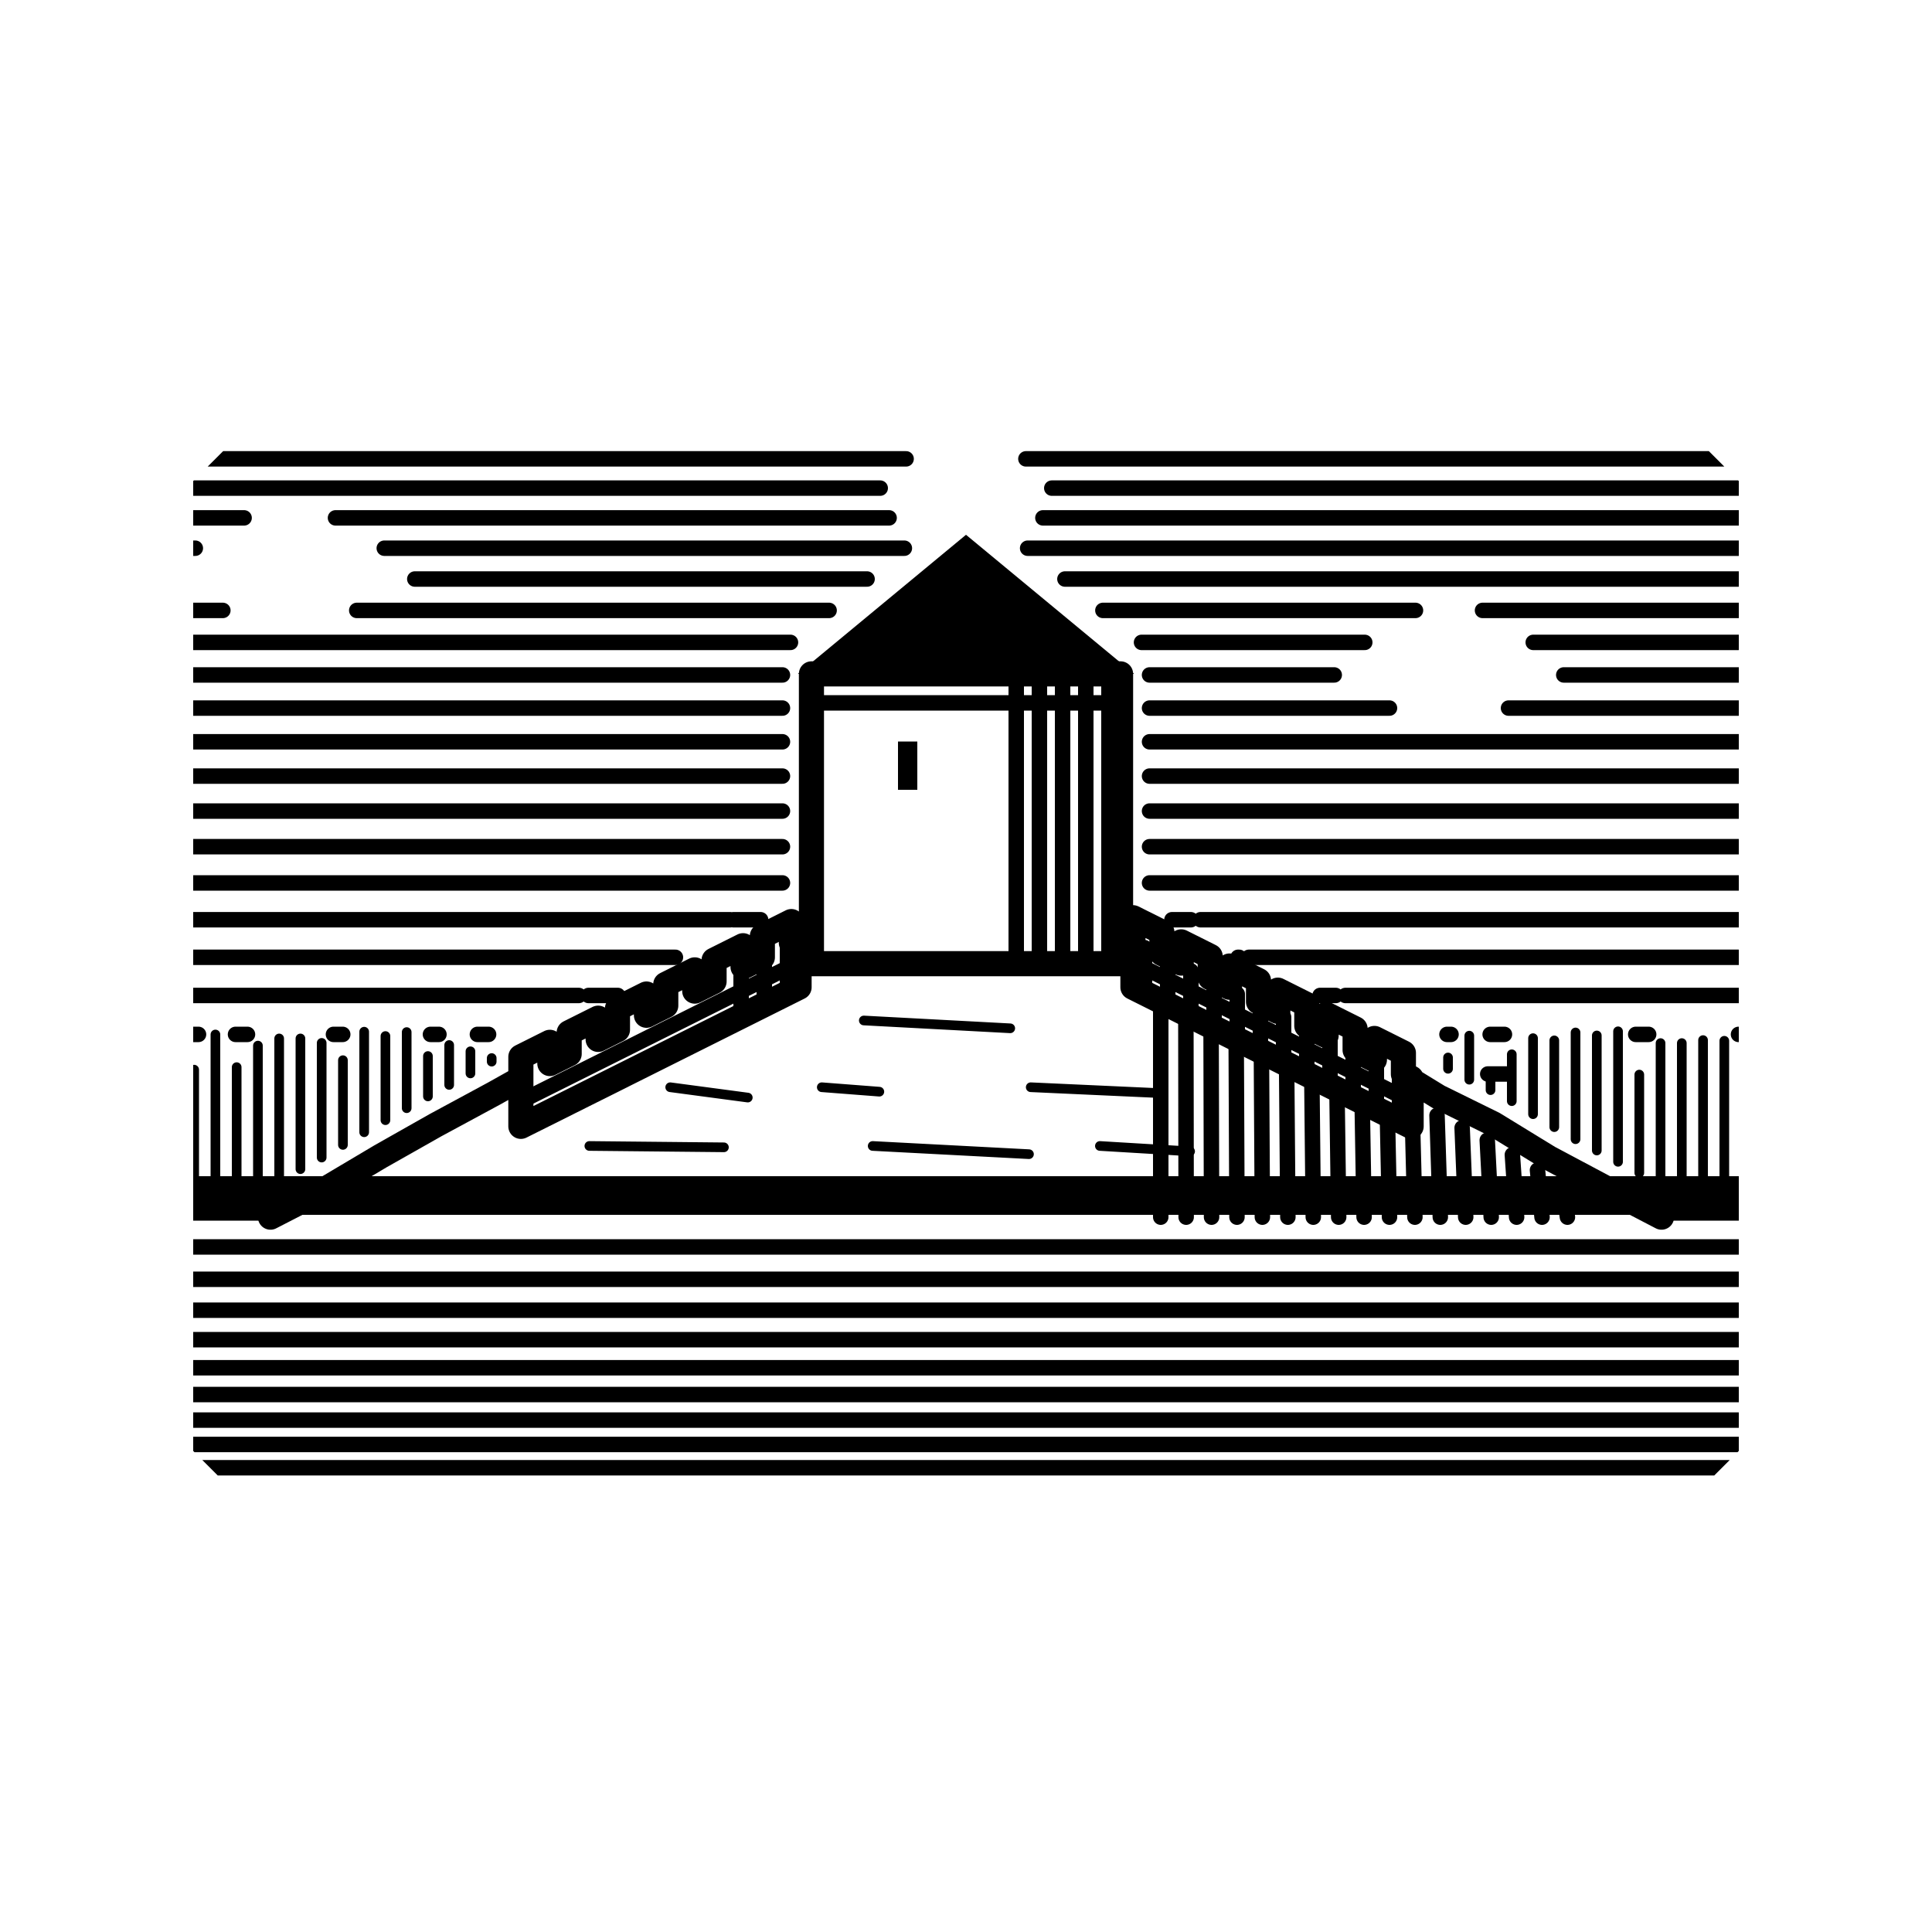
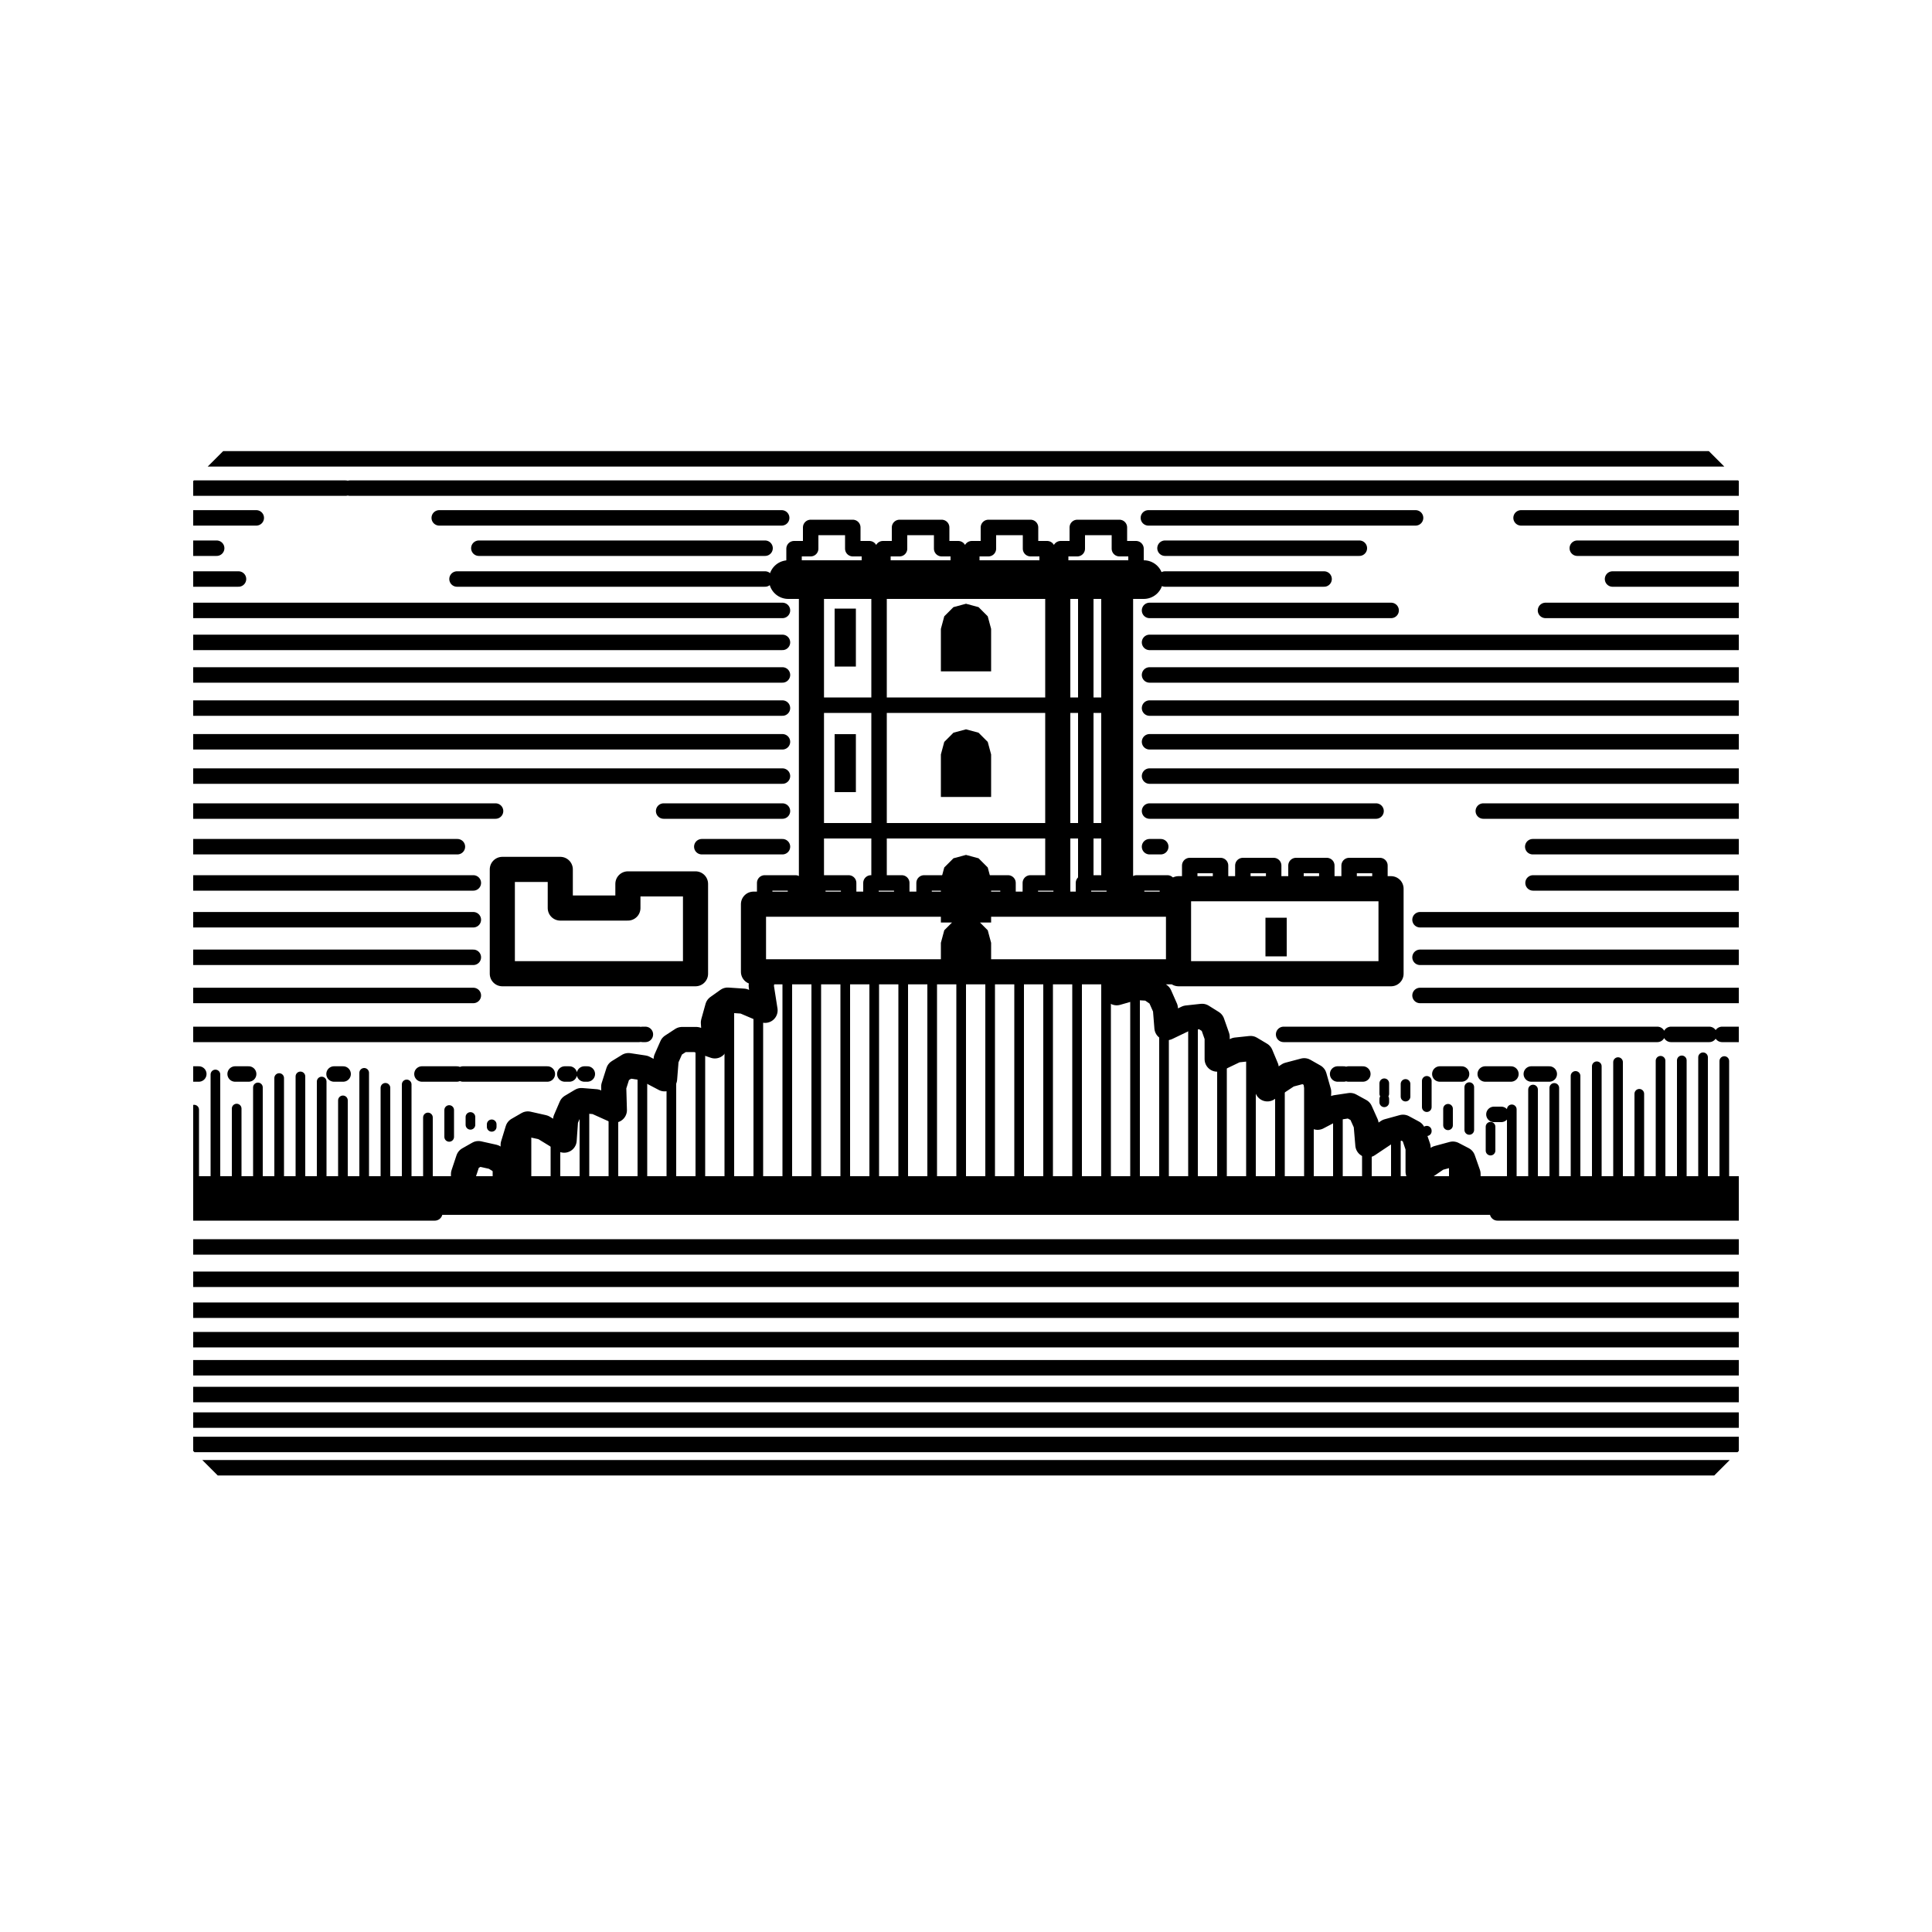
<svg xmlns="http://www.w3.org/2000/svg" viewBox="0 0 200 200">
  <defs>
    <clipPath id="w">
      <path d="M23.8 46L176.2 46L180 49.8L180 150.2L176.2 154L23.8 154L20 150.2L20 49.8Z" />
    </clipPath>
  </defs>
  <g clip-path="url(#w)" fill="none" stroke="#000" stroke-linecap="round" stroke-linejoin="round">
-     <path d="M82.6 69.76L100 55.36L117.4 69.76ZM92.96 76.76L94.96 76.76L94.96 81.76L92.96 81.76Z" fill="#000" stroke="none" />
-     <path d="M182.9 111.29L182.9 123.76M180.7 108.52L180.7 123.76M178.5 107.74L178.5 123.76M176.3 107.67L176.3 123.76M174.1 107.98L174.1 123.76M171.9 107.98L171.9 122.57M169.7 111.24L169.7 121.42M167.5 106.76L167.5 120.27M165.3 107.19L165.3 119.1M163.1 106.88L163.1 117.93M160.9 107.7L160.9 116.68M158.7 107.47L158.7 115.34M156.5 109.14L156.5 113.99M154.3 111.04L154.3 112.85M152.1 107.21L152.1 111.77M149.9 109.47L149.9 110.64M50.9 109.53L50.9 109.9M48.7 108.83L48.7 111.12M46.5 108.18L46.5 112.31M44.3 109.32L44.3 113.5M42.1 106.84L42.1 114.72M39.9 107.25L39.9 115.96M37.7 106.8L37.7 117.21M35.5 109.75L35.5 118.52M33.3 107.96L33.3 119.83M31.1 107.5L31.1 121.03M28.9 107.5L28.9 122.16M26.7 108.24L26.7 123.3M26.7 123.63L26.7 123.76M24.5 110.47L24.5 123.76M22.3 107.09L22.3 123.76M20.1 110.73L20.1 123.76M97.31 100.04L108.61 100.4M89.42 105.64L104.58 106.45M69.38 112.55L77.41 113.62M85.07 112.55L91.03 113.01M106.7 112.55L119.42 113.13M61.01 118.63L74.94 118.77M90.34 118.63L106.52 119.48M113.86 118.63L123.2 119.19" stroke-width="1" />
-     <path d="M20 47.5L93.8 47.5M106.2 47.5L180 47.5M20 50.53L91.12 50.53M108.88 50.53L180 50.53M20 53.61L25.27 53.61M34.73 53.61L92.04 53.61M107.96 53.61L180 53.61M20 56.75L20.22 56.75M39.78 56.75L93.62 56.75M106.38 56.75L180 56.75M42.94 59.94L89.76 59.94M110.24 59.94L180 59.94M20 63.19L23.07 63.19M36.93 63.19L85.83 63.19M114.17 63.19L146.53 63.19M153.47 63.19L180 63.19M20 66.5L81.83 66.5M118.17 66.5L141.28 66.5M158.72 66.5L180 66.5M20 69.87L81 69.87M119 69.87L138.12 69.87M161.88 69.87L180 69.87M20 73.3L81 73.3M119 73.3L143.84 73.3M156.16 73.3L180 73.3M20 76.79L81 76.79M119 76.79L180 76.79M20 80.34L81 80.34M119 80.34L180 80.34M20 83.96L81 83.96M119 83.96L180 83.96M20 87.65L81 87.65M119 87.65L180 87.65M20 91.4L81 91.4M119 91.4L180 91.4M20 95.21L75.59 95.21M75.92 95.21L78.74 95.21M121.32 95.21L123.28 95.21M124.28 95.21L124.41 95.21L180 95.21M20 99.1L67.81 99.1L69.92 99.1M128.16 99.1L128.28 99.1M129.28 99.1L132.19 99.1L180 99.1M20 103.05L59.9 103.05L59.92 103.05M60.92 103.05L63.96 103.05M136.65 103.05L138.28 103.05M139.28 103.05L140.1 103.05L180 103.05M20 107.08L20.55 107.08M24.38 107.08L25.62 107.08M34.52 107.08L35.48 107.08M44.56 107.08L45.44 107.08M49.42 107.08L50.58 107.08M149.79 107.08L150.21 107.08M154.26 107.08L155.74 107.08M169.33 107.08L170.67 107.08M179.97 107.08L180 107.08M154.01 111.18L155.99 111.18M20 125.56L27.17 125.56M172.84 125.56L180 125.56M20 129.08L180 129.08M20 132.43L180 132.43M20 135.63L180 135.63M20 138.68L180 138.68M20 141.59L180 141.59M20 144.36L180 144.36M20 147.01L180 147.01M20 149.53L180 149.53M20 151.94L180 151.94M120.16 103.64L120.16 126M122.76 104.94L122.79 126M125.37 106.24L125.42 126M127.97 107.55L128.05 126M130.58 108.85L130.68 126M133.19 110.15L133.32 126M135.8 111.46L135.95 126M138.4 112.76L138.58 126M141.01 114.07L141.21 126M143.62 115.37L143.84 126M146.16 113.86L146.47 126M148.76 115.46L149.1 126M151.36 116.75L151.73 126M153.96 118.03L154.37 126M156.56 119.54L157 126M159.16 121.13L159.63 126M161.76 122.61L162.26 126M81.52 98.1L81.52 102.5M79.12 99.3L79.12 103.7M76.72 100.5L76.72 104.9M53.92 114L82.72 99.6M144.88 111.3L144.88 115.7M142.48 110.1L142.48 114.5M140.08 108.9L140.08 113.3M137.68 107.7L137.68 112.1M135.28 106.5L135.28 110.9M132.88 105.3L132.88 109.7M130.48 104.1L130.48 108.5M128.08 102.9L128.08 107.3M125.68 101.7L125.68 106.1M123.28 100.5L123.28 104.9M120.88 99.3L120.88 103.7M118.48 98.1L118.48 102.5M117.28 99.6L146.08 114M114.8 71.06L114.8 99.46M112.4 71.06L112.4 99.46M110 71.06L110 99.46M107.6 71.06L107.6 99.46M105.2 71.06L105.2 99.46M84 72.76L116 72.76" stroke-width="1.6" />
-     <path d="M28 126L33.85 122.99L39.39 119.7L45.08 116.48L51.15 113.2L53.92 111.65M56.92 109.98L58.92 108.91M61.92 107.31L62.18 107.17L63.92 106.37M66.92 105L67.3 104.82L68.92 103.82M71.92 101.97L72.43 101.66L73.92 100.92M76.92 99.45L77.52 99.16L78.92 98.47M81.92 96.99L82.72 96.6L84 96.45M116 96.43L117.28 96.6M120.28 98.04L122.28 99M125.28 100.85L127.28 102.08M130.28 103.39L132.28 104.21M135.28 105.72L137.28 106.76M140.28 108.41L142.28 109.52M146.08 111.81L148.92 113.55L154.61 116.35L160.34 119.86L166.35 123.06L172 126M53.92 111.6L53.92 109.4L56.92 107.9L56.92 110.1L58.92 109.1L58.92 106.9L61.92 105.4L61.92 107.6L63.92 106.6L63.92 104.4L66.92 102.9L66.92 105.1L68.92 104.1L68.92 101.9L71.92 100.4L71.92 102.6L73.92 101.6L73.92 99.4L76.92 97.9L76.92 100.1L78.92 99.1L78.92 96.9L81.92 95.4L81.92 97.6L82.72 97.2L82.72 102.2L53.92 116.6ZM117.28 97.2L117.28 95L120.28 96.5L120.28 98.7L122.28 99.7L122.28 97.5L125.28 99L125.28 101.2L127.28 102.2L127.28 100L130.28 101.5L130.28 103.7L132.28 104.7L132.28 102.5L135.28 104L135.28 106.2L137.28 107.2L137.28 105L140.28 106.5L140.28 108.7L142.28 109.7L142.28 107.5L145.28 109L145.28 111.2L146.08 111.6L146.08 116.6L117.28 102.2ZM114.4 99.76L85.6 99.76M84 69.76L116 69.76L116 99.76L84 99.76Z" stroke-width="2.6" />
-     <path d="M20 123.76L180 123.76" stroke-width="4" />
+     <path d="M131 95L133.2 95L133.2 99L131 99ZM97.4 95.5L97.4 91.1L97.75 89.8L98.7 88.85L100 88.5L101.3 88.85L102.25 89.8L102.6 91.1L102.6 95.5ZM97.4 82.5L97.4 78.1L97.75 76.8L98.7 75.85L100 75.5L101.3 75.85L102.25 76.8L102.6 78.1L102.6 82.5ZM97.4 69.5L97.4 65.1L97.75 63.8L98.7 62.85L100 62.5L101.3 62.85L102.25 63.8L102.6 65.1L102.6 69.5ZM86.4 76L88.6 76L88.6 82L86.4 82ZM86.4 63L88.6 63L88.6 69L86.4 69ZM97.4 100.8L97.4 97.6L97.75 96.3L98.7 95.35L100 95L101.3 95.35L102.25 96.3L102.6 97.6L102.6 100.8Z" fill="#000" stroke="none" />
+     <path d="M182.9 113.19L182.9 123.76M180.7 111.11L180.7 123.76M178.5 109.84L178.5 123.76M176.3 109.45L176.3 123.76M174.1 109.77L174.1 123.76M171.9 109.81L171.9 123.76M169.7 113.23L169.7 123.76M167.5 109.95L167.5 123.76M165.3 110.38L165.3 123.76M163.1 111.38L163.1 123.76M160.9 112.62L160.9 123.76M158.7 112.79L158.7 123.76M156.5 114.84L156.5 123.76M154.3 116.64L154.3 119.11M152.1 112.54L152.1 116.97M149.9 114.78L149.9 116.49M147.7 111.89L147.7 114.61M147.7 117.05L147.7 117.1M145.5 112.21L145.5 113.52M143.3 112.14L143.3 113.23M143.3 113.76L143.3 114.11M50.9 116.39L50.9 116.65M48.7 115.63L48.7 116.44M46.5 114.91L46.5 117.69M44.3 115.68L44.3 123.76M42.1 112.26L42.1 123.76M39.9 112.61L39.9 123.76M37.7 111.06L37.7 123.76M35.5 113.91L35.5 123.76M33.3 111.96L33.3 123.76M31.1 111.43L31.1 123.76M28.9 111.6L28.9 123.76M26.7 112.57L26.7 123.76M24.5 114.76L24.5 123.76M22.3 111.23L22.3 123.76M20.1 114.87L20.1 123.76M150.5 120.42L150.5 123.1M147.5 121.71L147.5 123.1M144.5 117.8L144.5 123.1M141.5 118.21L141.5 123.1M138.5 115.53L138.5 123.1M135.5 112.02L135.5 123.1M132.5 112.76L132.5 123.1M129.5 109.47L129.5 123.1M126.5 110.3L126.5 123.1M123.5 106.21L123.5 123.1M120.5 104.96L120.5 123.1M117.5 103.13L117.5 123.1M114.5 100.6L114.5 123.1M111.5 100.6L111.5 123.1M108.5 100.6L108.5 123.1M105.5 100.6L105.5 123.1M102.5 100.6L102.5 123.1M99.5 100.6L99.5 123.1M96.5 100.6L96.5 123.1M93.5 100.6L93.5 123.1M90.5 100.6L90.5 123.1M87.5 100.6L87.5 123.1M84.5 100.71L84.5 123.1M81.5 100.6L81.5 123.1M78.5 105.19L78.5 123.1M75.5 104.45L75.5 123.1M72.5 108.65L72.5 123.1M69.5 109.32L69.5 123.1M66.5 111.43L66.5 123.1M63.5 115.77L63.5 123.1M60.5 114.86L60.5 123.1M57.5 118.38L57.5 123.1M54.5 117.33L54.5 123.1M51.5 120.91L51.5 123.1M48.5 120.9L48.5 123.1" stroke-width="1" />
+     <path d="M20 47.5L180 47.5M20 50.53L35.78 50.53M36.22 50.53L180 50.53M20 53.61L26.53 53.61M45.47 53.61L80.92 53.61M118.88 53.61L146.54 53.61M157.46 53.61L180 53.61M20 56.75L22.43 56.75M49.57 56.75L79.2 56.75M120.6 56.75L140.72 56.75M163.28 56.75L180 56.75M20 59.94L24.69 59.94M47.31 59.94L79.2 59.94M120.6 59.94L137.07 59.94M166.93 59.94L180 59.94M20 63.19L81 63.19M119 63.19L144.01 63.19M159.99 63.19L180 63.19M20 66.5L81 66.5M119 66.5L180 66.5M20 69.87L81 69.87M119 69.87L180 69.87M20 73.3L81 73.3M119 73.3L180 73.3M20 76.79L81 76.79M119 76.79L180 76.79M20 80.34L81 80.34M119 80.34L180 80.34M20 83.96L51.3 83.96M68.7 83.96L81 83.96M119 83.96L142.45 83.96M153.55 83.96L180 83.96M20 87.65L47.35 87.65M72.65 87.65L81 87.65M119 87.65L120.16 87.65M158.67 87.65L180 87.65M20 91.4L49 91.4M158.7 91.4L180 91.4M20 95.21L49 95.21M147 95.21L180 95.21M20 99.1L49 99.1M147 99.1L180 99.1M20 103.05L49 103.05M147 103.05L180 103.05M20 107.08L66.15 107.08M66.51 107.08L66.81 107.08M132.88 107.08L171.57 107.08M172.98 107.08L176.94 107.08M178.27 107.08L180 107.08M20 111.18L20.58 111.18M24.34 111.18L25.74 111.18M34.58 111.18L35.52 111.18M43.68 111.18L47.29 111.18M47.93 111.18L56.66 111.18M58.47 111.18L58.94 111.18M60.5 111.18L60.8 111.18M138.47 111.18L139.1 111.18M139.6 111.18L141.08 111.18M149.05 111.18L151.3 111.18M153.75 111.18L156.41 111.18M158.52 111.18L160.38 111.18M154.65 115.36L155.41 115.36M20 125.56L45.01 125.56M155.02 125.56L180 125.56M20 129.08L180 129.08M20 132.43L180 132.43M20 135.63L180 135.63M20 138.68L180 138.68M20 141.59L180 141.59M20 144.36L180 144.36M20 147.01L180 147.01M20 149.53L180 149.53M20 151.94L180 151.94M123.16 89.6L126.35 89.6L126.35 92L123.16 92ZM128.66 89.6L131.85 89.6L131.85 92L128.66 92ZM134.16 89.6L137.35 89.6L137.35 92L134.16 92ZM139.66 89.6L142.85 89.6L142.85 92L139.66 92ZM114.8 61.3L114.8 91.4M112.4 61.3L112.4 91.4M110 61.3L110 93.6M91 60L91 91.4M109 60L109 91.4M84 86L116 86M84 73L116 73M79.16 91.4L82.35 91.4L82.35 93.6L79.16 93.6ZM84.66 91.4L87.85 91.4L87.85 93.6L84.66 93.6ZM90.16 91.4L93.35 91.4L93.35 93.6L90.16 93.6ZM95.66 91.4L98.85 91.4L98.85 93.6L95.66 93.6ZM101.16 91.4L104.35 91.4L104.35 93.6L101.16 93.6ZM106.66 91.4L109.85 91.4L109.85 93.6L106.66 93.6ZM112.16 91.4L115.35 91.4L115.35 93.6L112.16 93.6ZM117.66 91.4L120.85 91.4L120.85 93.6L117.66 93.6ZM82.2 60L82.2 56.8L83.92 56.8L83.92 54.6L88.28 54.6L88.28 56.8L90 56.8L90 60ZM91.4 60L91.4 56.8L93.12 56.8L93.12 54.6L97.48 54.6L97.48 56.8L99.2 56.8L99.2 60ZM100.6 60L100.6 56.8L102.32 56.8L102.32 54.6L106.68 54.6L106.68 56.8L108.4 56.8L108.4 60ZM109.8 60L109.8 56.8L111.52 56.8L111.52 54.6L115.88 54.6L115.88 56.8L117.6 56.8L117.6 60Z" stroke-width="1.6" />
+     <path d="M48 124L47.98 121.54L48.49 120.01L49.53 119.42L51.1 119.77L53.2 121.05L53.12 118.52L53.6 116.95L54.64 116.35L56.24 116.71L58.4 118.03L58.55 115.92L59.14 114.55L60.18 113.93L61.67 114.05L63.6 114.92L63.53 112.49L64.02 110.95L65.06 110.31L66.65 110.55L68.8 111.68L68.96 109.65L69.56 108.29L70.6 107.61L72.08 107.61L74 108.27L73.85 105.85L74.29 104.27L75.33 103.53L76.97 103.64L79.2 104.59L78.8 102.04L79.06 100.6M115.57 100.6L115.6 102.77L117.52 102.22L119 102.31L120.04 103.03L120.64 104.39L120.8 106.38L122.88 105.38L124.44 105.21L125.48 105.86L126 107.34L126 109.64L127.96 108.7L129.46 108.54L130.5 109.16L131.08 110.55L131.2 112.72L133.39 111.27L135.01 110.84L136.05 111.43L136.51 113.04L136.4 115.66L138.3 114.66L139.77 114.44L140.81 115.01L141.42 116.37L141.6 118.51L143.68 117.12L145.24 116.69L146.28 117.25L146.8 118.78L146.8 121.29L148.85 119.89L150.4 119.47L151.44 120.01L151.97 121.52L152 124L48 124M52 100.8L52 90L58 90L58 94L65 94L65 91.5L72 91.5L72 100.8ZM122 92L123.16 92L126.35 92L128.66 92L131.85 92L134.16 92L137.35 92L139.66 92L142.85 92L144 92L144 100.8L122 100.8L122 100.6L122 93.6L122 92M84 60L90 60L91.4 60L99.2 60L100.6 60L108.4 60L109.8 60L116 60L116 93.6M116 100.6L84 100.6M84 93.6L84 60M78 93.6L79.16 93.6L82.35 93.6L84.66 93.6L87.85 93.6L90.16 93.6L93.35 93.6L95.66 93.6L98.85 93.6L101.16 93.6L104.35 93.6L106.66 93.6L109.85 93.6L112.16 93.6L115.35 93.6L117.66 93.6L120.85 93.6L122 93.6L122 100.6L78 100.6L78 93.6" stroke-width="2.6" />
+     <path d="M81.6 60L82.2 60L90 60L91.4 60L99.2 60L100.6 60L108.4 60L109.8 60L117.6 60L118.4 60M20 123.76L180 123.76" stroke-width="4" />
  </g>
</svg>
